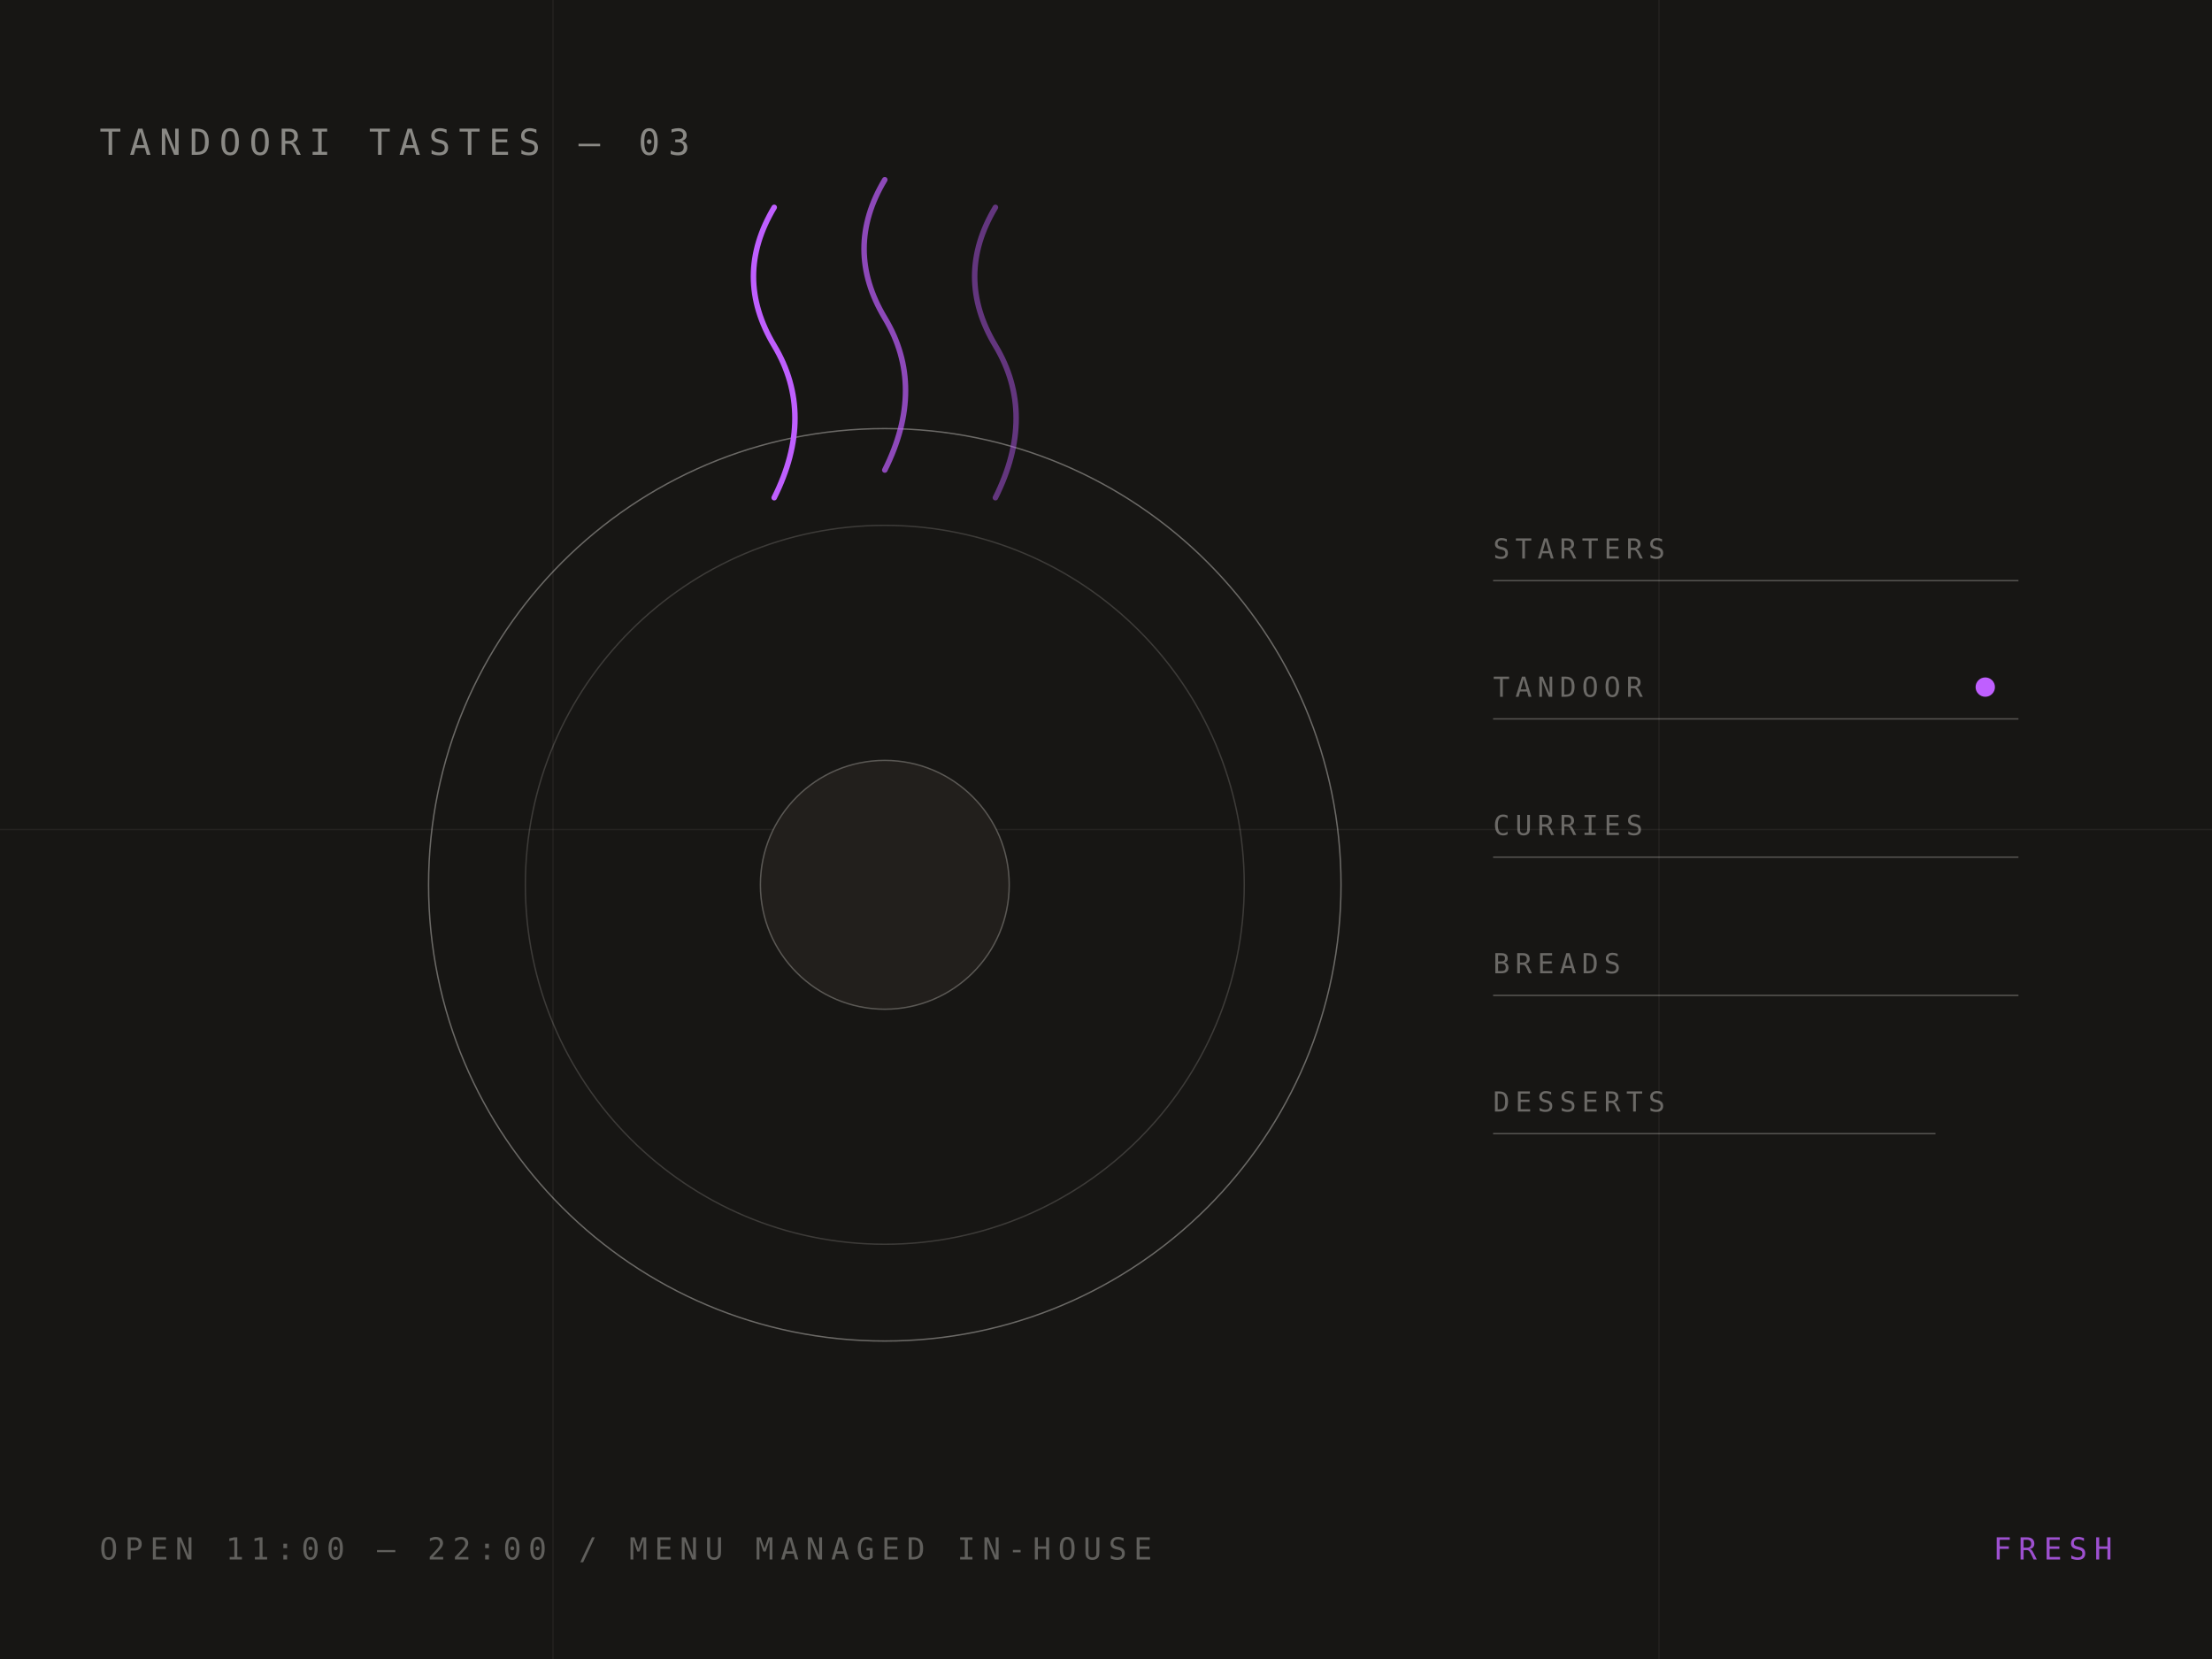
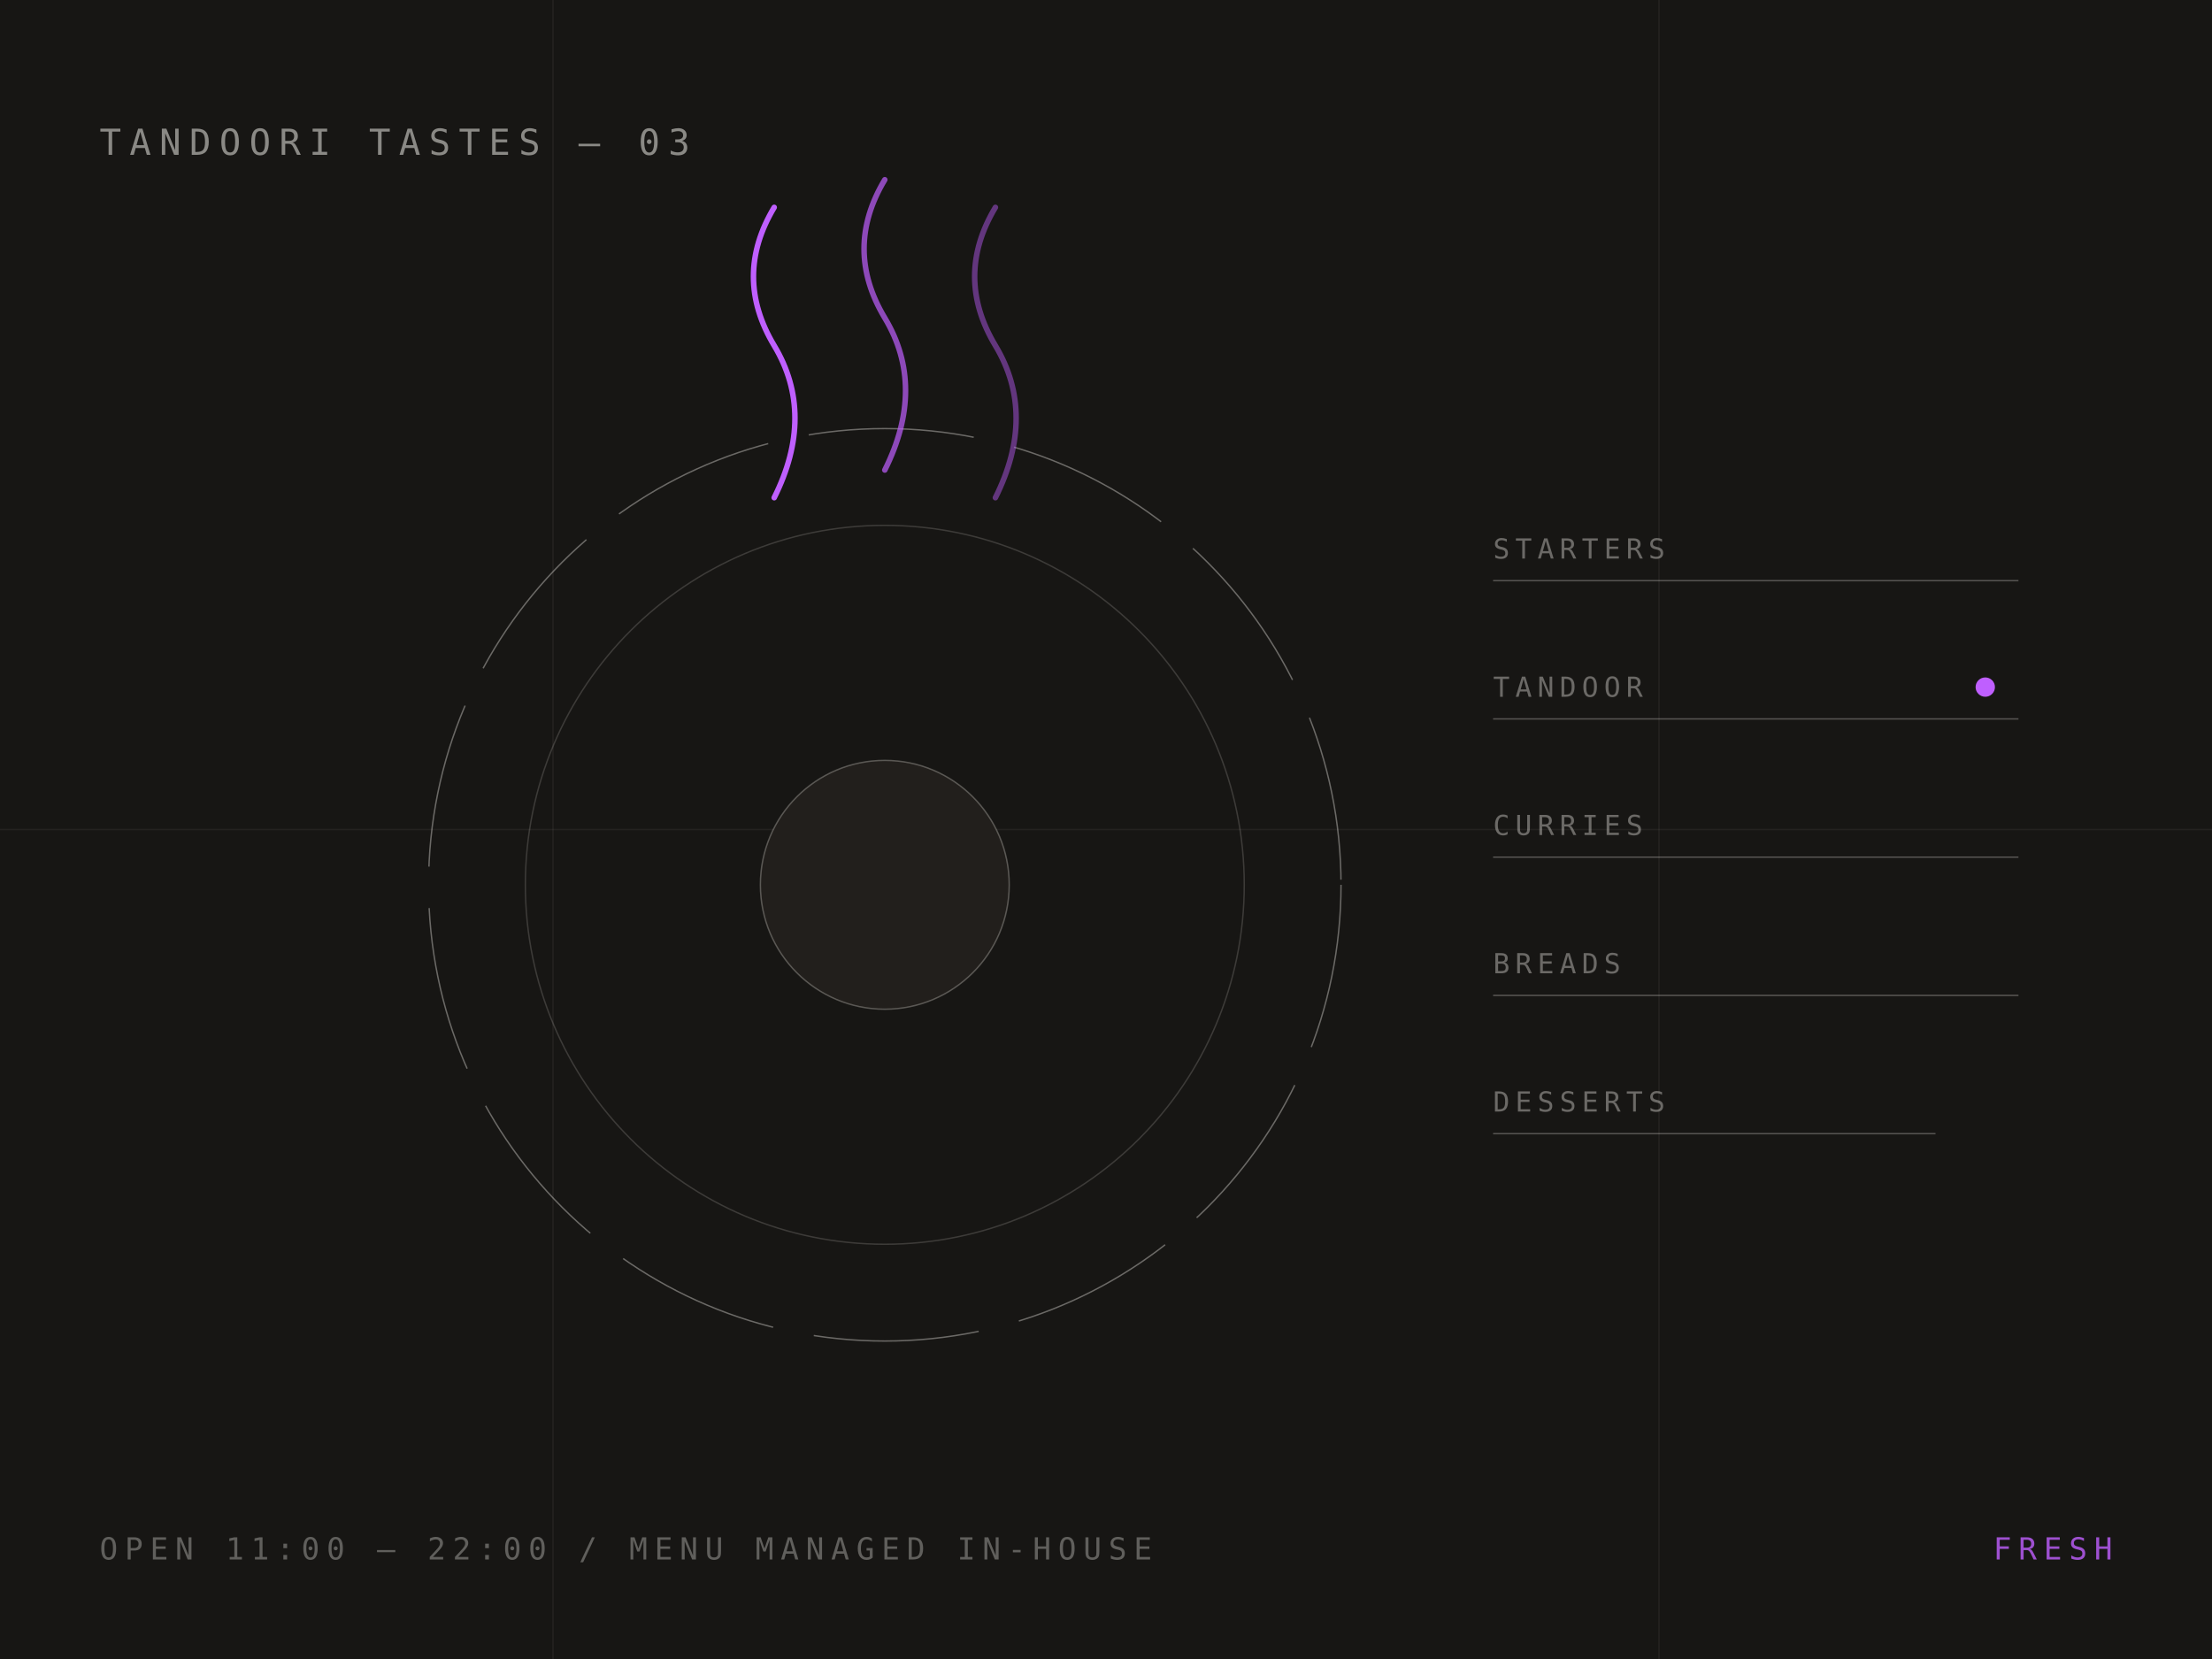
<svg xmlns="http://www.w3.org/2000/svg" viewBox="0 0 1600 1200" role="img" aria-label="Tandoori Tastes poster">
+   <style>
+     .tt-steam {
+       animation: tt-steam 3.4s ease-in-out infinite;
+     }
+     .tt-steam.d2 { animation-delay: 1.1s; }
+     .tt-steam.d3 { animation-delay: 2.2s; }
+     @keyframes tt-steam {
+       0% { transform: translateY(14px); opacity: 0; }
+       35% { opacity: 1; }
+       100% { transform: translateY(-26px); opacity: 0; }
+     }
+     .tt-dot {
+       transform-box: fill-box;
+       transform-origin: center;
+       animation: tt-dot 6s ease-in-out infinite;
+     }
+     @keyframes tt-dot {
+       0%, 12%, 100% { transform: translateY(0); }
+       3% { transform: translateY(100px); }
+       6% { transform: translateY(200px); }
+       9% { transform: translateY(300px); }
+     }
+     .tt-plate {
+       transform-origin: 640px 640px;
+       animation: tt-plate 60s linear infinite;
+     }
+     @keyframes tt-plate {
+       to { transform: rotate(360deg); }
+     }
+     @media (prefers-reduced-motion: reduce) {
+       * { animation: none !important; }
+       .tt-steam { opacity: 0.6; }
+     }
+   </style>
  <rect width="1600" height="1200" fill="#171614" />
  <g stroke="#e9e7e1" stroke-opacity="0.06">
    <line x1="400" y1="0" x2="400" y2="1200" />
    <line x1="1200" y1="0" x2="1200" y2="1200" />
    <line x1="0" y1="600" x2="1600" y2="600" />
  </g>
  <g fill="none">
-     <circle cx="640" cy="640" r="330" stroke="#e9e7e1" stroke-opacity="0.4" />
+     <g class="tt-plate">
+       <circle cx="640" cy="640" r="330" stroke="#e9e7e1" stroke-opacity="0.4" stroke-dasharray="120 30" />
+     </g>
    <circle cx="640" cy="640" r="260" stroke="#e9e7e1" stroke-opacity="0.18" />
    <circle cx="640" cy="640" r="90" fill="#221f1c" stroke="#e9e7e1" stroke-opacity="0.3" />
  </g>
  <g fill="none" stroke="#bf5fff" stroke-width="4" stroke-linecap="round">
-     <path d="M560 360 Q 590 300 560 250 Q 530 200 560 150" />
-     <path d="M640 340 Q 670 280 640 230 Q 610 180 640 130" stroke-opacity="0.7" />
-     <path d="M720 360 Q 750 300 720 250 Q 690 200 720 150" stroke-opacity="0.45" />
+     <path class="tt-steam" d="M560 360 Q 590 300 560 250 Q 530 200 560 150" />
+     <path class="tt-steam d2" d="M640 340 Q 670 280 640 230 Q 610 180 640 130" stroke-opacity="0.7" />
+     <path class="tt-steam d3" d="M720 360 Q 750 300 720 250 Q 690 200 720 150" stroke-opacity="0.45" />
  </g>
  <g stroke="#e9e7e1" stroke-opacity="0.3">
    <line x1="1080" y1="420" x2="1460" y2="420" />
    <line x1="1080" y1="520" x2="1460" y2="520" />
    <line x1="1080" y1="620" x2="1460" y2="620" />
    <line x1="1080" y1="720" x2="1460" y2="720" />
    <line x1="1080" y1="820" x2="1400" y2="820" />
  </g>
  <g font-family="monospace" font-size="20" letter-spacing="4" fill="#e9e7e1" fill-opacity="0.4">
    <text x="1080" y="404">STARTERS</text>
    <text x="1080" y="504">TANDOOR</text>
    <text x="1080" y="604">CURRIES</text>
    <text x="1080" y="704">BREADS</text>
    <text x="1080" y="804">DESSERTS</text>
  </g>
-   <circle cx="1436" cy="497" r="7" fill="#bf5fff" />
+   <circle class="tt-dot" cx="1436" cy="497" r="7" fill="#bf5fff" />
  <text x="72" y="112" font-family="monospace" font-size="26" letter-spacing="6" fill="#e9e7e1" fill-opacity="0.55">TANDOORI TASTES — 03</text>
  <text x="72" y="1128" font-family="monospace" font-size="22" letter-spacing="5" fill="#e9e7e1" fill-opacity="0.35">OPEN 11:00 — 22:00 / MENU MANAGED IN-HOUSE</text>
  <text x="1528" y="1128" text-anchor="end" font-family="monospace" font-size="22" letter-spacing="5" fill="#bf5fff" fill-opacity="0.8">FRESH</text>
</svg>
